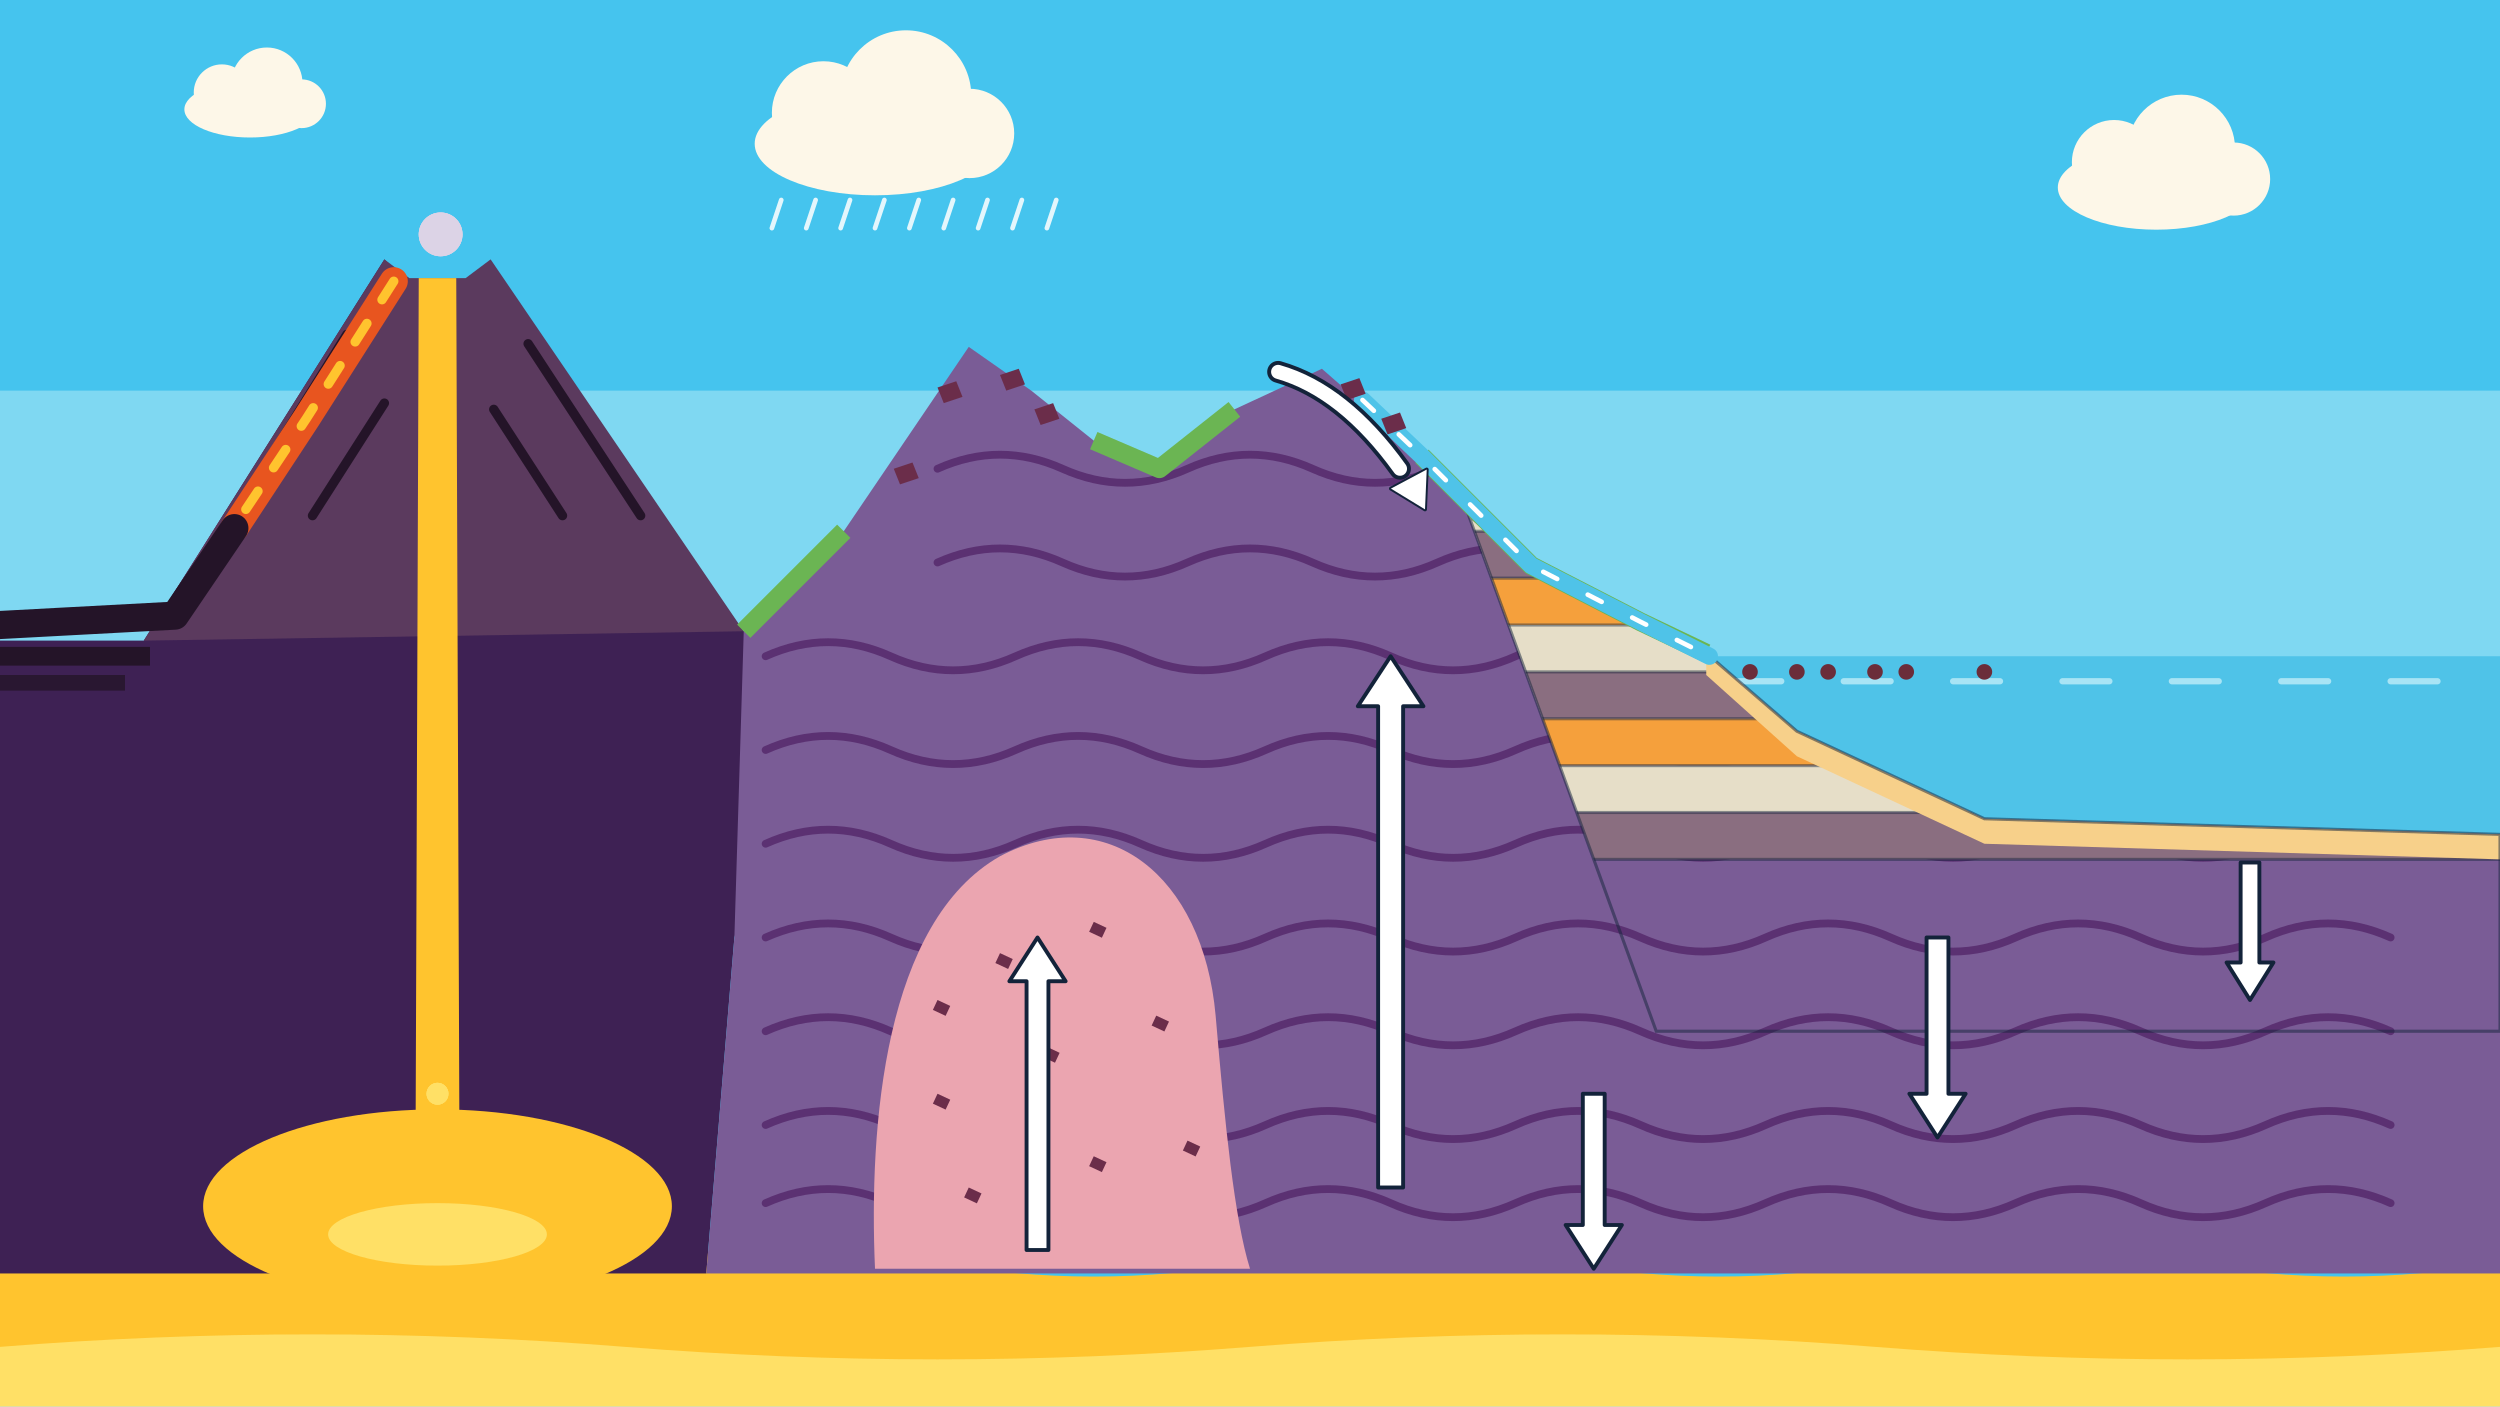
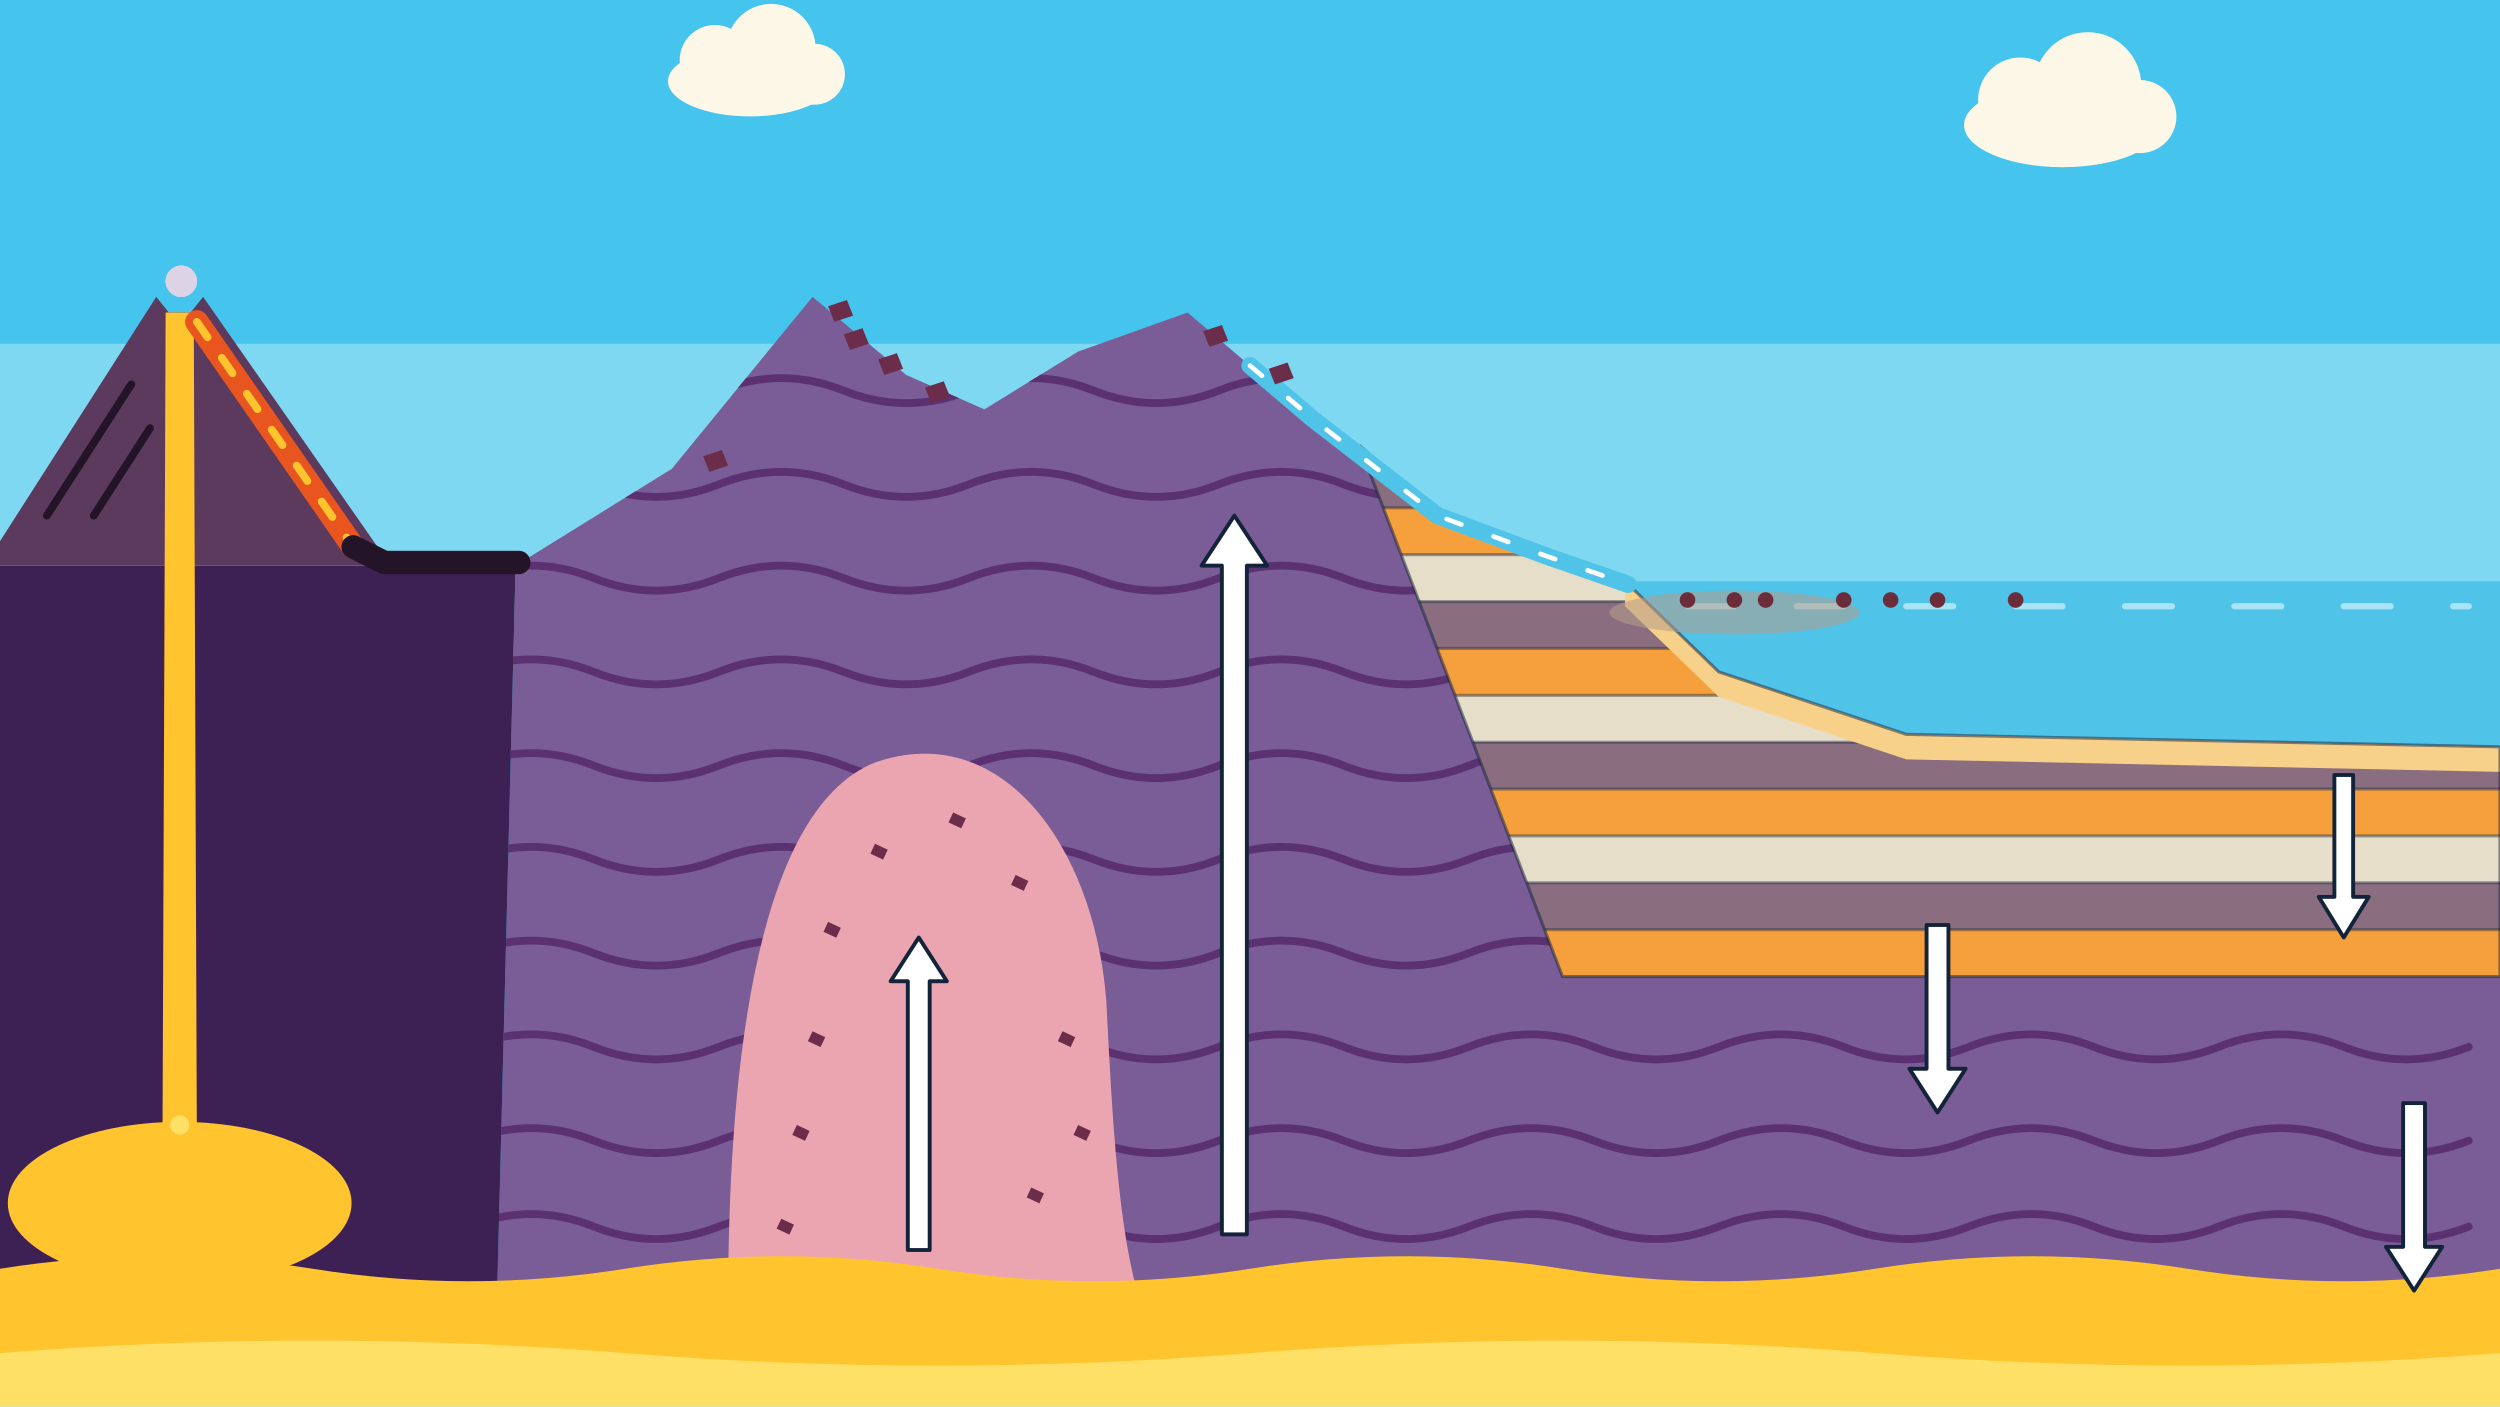
<svg xmlns="http://www.w3.org/2000/svg" viewBox="0 0 1600 900" width="1600" height="900" role="img" aria-labelledby="rockcycle-t rockcycle-d" font-family="Lexend, Nunito, sans-serif" font-weight="600">
  <rect width="1600" height="900" fill="#45C4EE" />
-   <rect y="250" width="1600" height="200" fill="#7FD8F2" />
-   <g transform="translate(560 92) scale(1.1)" fill="#FDF7E8">
+   <rect y="220" width="1600" height="200" fill="#7FD8F2" />
+   <g transform="translate(480 52) scale(0.75)" fill="#FDF7E8">
    <ellipse cx="0" cy="0" rx="70" ry="30" />
    <circle cx="-30" cy="-18" r="30" />
    <circle cx="18" cy="-28" r="38" />
    <circle cx="55" cy="-6" r="26" />
  </g>
-   <g transform="translate(1380 120) scale(0.9)" fill="#FDF7E8">
+   <g transform="translate(1320 80) scale(0.9)" fill="#FDF7E8">
    <ellipse cx="0" cy="0" rx="70" ry="30" />
    <circle cx="-30" cy="-18" r="30" />
    <circle cx="18" cy="-28" r="38" />
    <circle cx="55" cy="-6" r="26" />
  </g>
-   <g transform="translate(160 70) scale(0.6)" fill="#FDF7E8">
-     <ellipse cx="0" cy="0" rx="70" ry="30" />
-     <circle cx="-30" cy="-18" r="30" />
-     <circle cx="18" cy="-28" r="38" />
-     <circle cx="55" cy="-6" r="26" />
-   </g>
-   <g stroke="#FFFFFF" stroke-width="3" stroke-linecap="round" opacity="0.85">
-     <line x1="500" y1="128" x2="494" y2="146">
-       <animate attributeName="opacity" values="0;1;0" dur="1.4s" begin="0s" repeatCount="indefinite" />
-       <animateTransform attributeName="transform" type="translate" values="0 0;-10 40" dur="1.4s" begin="0s" repeatCount="indefinite" />
-     </line>
-     <line x1="522" y1="128" x2="516" y2="146">
-       <animate attributeName="opacity" values="0;1;0" dur="1.4s" begin="0.4s" repeatCount="indefinite" />
-       <animateTransform attributeName="transform" type="translate" values="0 0;-10 40" dur="1.4s" begin="0.4s" repeatCount="indefinite" />
-     </line>
-     <line x1="544" y1="128" x2="538" y2="146">
-       <animate attributeName="opacity" values="0;1;0" dur="1.4s" begin="0.8s" repeatCount="indefinite" />
-       <animateTransform attributeName="transform" type="translate" values="0 0;-10 40" dur="1.4s" begin="0.8s" repeatCount="indefinite" />
-     </line>
-     <line x1="566" y1="128" x2="560" y2="146">
-       <animate attributeName="opacity" values="0;1;0" dur="1.4s" begin="0s" repeatCount="indefinite" />
-       <animateTransform attributeName="transform" type="translate" values="0 0;-10 40" dur="1.4s" begin="0s" repeatCount="indefinite" />
-     </line>
-     <line x1="588" y1="128" x2="582" y2="146">
-       <animate attributeName="opacity" values="0;1;0" dur="1.4s" begin="0.4s" repeatCount="indefinite" />
-       <animateTransform attributeName="transform" type="translate" values="0 0;-10 40" dur="1.4s" begin="0.4s" repeatCount="indefinite" />
-     </line>
-     <line x1="610" y1="128" x2="604" y2="146">
-       <animate attributeName="opacity" values="0;1;0" dur="1.4s" begin="0.8s" repeatCount="indefinite" />
-       <animateTransform attributeName="transform" type="translate" values="0 0;-10 40" dur="1.4s" begin="0.8s" repeatCount="indefinite" />
-     </line>
-     <line x1="632" y1="128" x2="626" y2="146">
-       <animate attributeName="opacity" values="0;1;0" dur="1.4s" begin="0s" repeatCount="indefinite" />
-       <animateTransform attributeName="transform" type="translate" values="0 0;-10 40" dur="1.4s" begin="0s" repeatCount="indefinite" />
-     </line>
-     <line x1="654" y1="128" x2="648" y2="146">
-       <animate attributeName="opacity" values="0;1;0" dur="1.4s" begin="0.4s" repeatCount="indefinite" />
-       <animateTransform attributeName="transform" type="translate" values="0 0;-10 40" dur="1.4s" begin="0.4s" repeatCount="indefinite" />
-     </line>
-     <line x1="676" y1="128" x2="670" y2="146">
-       <animate attributeName="opacity" values="0;1;0" dur="1.4s" begin="0.8s" repeatCount="indefinite" />
-       <animateTransform attributeName="transform" type="translate" values="0 0;-10 40" dur="1.4s" begin="0.8s" repeatCount="indefinite" />
-     </line>
-   </g>
-   <rect x="1060" y="420" width="540" height="130" fill="#4FC3E8" />
-   <path d="M1110,436 L1580,436" fill="none" stroke="#A8E4F5" stroke-width="4" stroke-linecap="round" stroke-dasharray="30 40">
-     <animate attributeName="stroke-dashoffset" from="0" to="-70" dur="6s" repeatCount="indefinite" />
+   <g stroke="#FFFFFF" stroke-width="3" stroke-linecap="round">
+     <line x1="447.5" y1="74" x2="442.5" y2="90" opacity="0">
+       <animateTransform attributeName="transform" type="translate" values="0 0;-26.5 90" dur="1.6s" begin="0s" repeatCount="indefinite" />
+       <animate attributeName="opacity" values="0;1;1;0" dur="1.6s" begin="0s" repeatCount="indefinite" />
+     </line>
+     <line x1="462.5" y1="74" x2="457.5" y2="90" opacity="0">
+       <animateTransform attributeName="transform" type="translate" values="0 0;-26.5 90" dur="1.6s" begin="0.3s" repeatCount="indefinite" />
+       <animate attributeName="opacity" values="0;1;1;0" dur="1.6s" begin="0.3s" repeatCount="indefinite" />
+     </line>
+     <line x1="477.5" y1="74" x2="472.5" y2="90" opacity="0">
+       <animateTransform attributeName="transform" type="translate" values="0 0;-26.5 90" dur="1.6s" begin="0.5s" repeatCount="indefinite" />
+       <animate attributeName="opacity" values="0;1;1;0" dur="1.6s" begin="0.5s" repeatCount="indefinite" />
+     </line>
+     <line x1="492.5" y1="74" x2="487.5" y2="90" opacity="0">
+       <animateTransform attributeName="transform" type="translate" values="0 0;-26.5 90" dur="1.6s" begin="0.8s" repeatCount="indefinite" />
+       <animate attributeName="opacity" values="0;1;1;0" dur="1.6s" begin="0.8s" repeatCount="indefinite" />
+     </line>
+     <line x1="507.5" y1="74" x2="502.5" y2="90" opacity="0">
+       <animateTransform attributeName="transform" type="translate" values="0 0;-26.5 90" dur="1.6s" begin="1.1s" repeatCount="indefinite" />
+       <animate attributeName="opacity" values="0;1;1;0" dur="1.6s" begin="1.1s" repeatCount="indefinite" />
+     </line>
+     <line x1="522.5" y1="74" x2="517.5" y2="90" opacity="0">
+       <animateTransform attributeName="transform" type="translate" values="0 0;-26.5 90" dur="1.6s" begin="1.3s" repeatCount="indefinite" />
+       <animate attributeName="opacity" values="0;1;1;0" dur="1.6s" begin="1.3s" repeatCount="indefinite" />
+     </line>
+   </g>
+   <rect x="1030" y="372" width="570" height="130" fill="#4FC3E8" />
+   <path d="M1080,388 L1580,388" fill="none" stroke="#A8E4F5" stroke-width="4" stroke-linecap="round" stroke-dasharray="30 40">
+     <animate attributeName="stroke-dashoffset" from="0" to="-70" dur="7s" repeatCount="indefinite" />
  </path>
-   <path d="M0,808 Q100,790 200,808 T400,808 T600,808 T800,808 T1000,808 T1200,808 T1400,808 T1600,808 L1600,900 L0,900 Z" fill="#FFC42E" />
-   <path d="M0,862 Q200,846 400,862 T800,862 T1200,862 T1600,862 L1600,900 L0,900 Z" fill="#FFE066" />
-   <path d="M0,410 L92,410 L246,166 L476,404 L476,404 L540,340 L470,600 L452,815 L0,815 Z" fill="#3E2154" />
-   <path d="M476,404 L540,340 L620,222 L660,250 L700,282 L742,300 L790,262 L846,236 L910,292 L980,362 L1050,398 L1092,418 L1150,468 L1270,524 L1600,534 L1600,815 L452,815 L470,600 Z" fill="#7A5C96" />
-   <clipPath id="rc-met">
-     <path d="M476,404 L540,340 L620,222 L660,250 L700,282 L742,300 L790,262 L846,236 L910,292 L980,362 L1050,398 L1092,418 L1150,468 L1270,524 L1600,534 L1600,815 L452,815 L470,600 Z" />
+   <path d="M330,362 L330,362 L430,300 L520,190 L580,240 L630,262 L690,225 L760,200 L840,268 L920,330 L990,356 L1040,372 L1100,430 L1220,470 L1600,478 L1600,834 L318,834 Z" fill="#7A5C96" />
+   <clipPath id="rc-m">
+     <path d="M330,362 L330,362 L430,300 L520,190 L580,240 L630,262 L690,225 L760,200 L840,268 L920,330 L990,356 L1040,372 L1100,430 L1220,470 L1600,478 L1600,834 L318,834 Z" />
  </clipPath>
-   <g clip-path="url(#rc-met)" fill="none" stroke="#5B3172" stroke-width="5" stroke-linecap="round">
-     <path d="M600,300 q40,-18 80,0 t80,0 t80,0 t80,0 t80,0 t80,0 t80,0 t80,0 t80,0 t80,0 t80,0 t80,0 t80,0" />
-     <path d="M600,360 q40,-18 80,0 t80,0 t80,0 t80,0 t80,0 t80,0 t80,0 t80,0 t80,0 t80,0 t80,0 t80,0 t80,0" />
-     <path d="M490,420 q40,-18 80,0 t80,0 t80,0 t80,0 t80,0 t80,0 t80,0 t80,0 t80,0 t80,0 t80,0 t80,0 t80,0" />
-     <path d="M490,480 q40,-18 80,0 t80,0 t80,0 t80,0 t80,0 t80,0 t80,0 t80,0 t80,0 t80,0 t80,0 t80,0 t80,0" />
-     <path d="M490,540 q40,-18 80,0 t80,0 t80,0 t80,0 t80,0 t80,0 t80,0 t80,0 t80,0 t80,0 t80,0 t80,0 t80,0" />
-     <path d="M490,600 q40,-18 80,0 t80,0 t80,0 t80,0 t80,0 t80,0 t80,0 t80,0 t80,0 t80,0 t80,0 t80,0 t80,0" />
-     <path d="M490,660 q40,-18 80,0 t80,0 t80,0 t80,0 t80,0 t80,0 t80,0 t80,0 t80,0 t80,0 t80,0 t80,0 t80,0" />
-     <path d="M490,720 q40,-18 80,0 t80,0 t80,0 t80,0 t80,0 t80,0 t80,0 t80,0 t80,0 t80,0 t80,0 t80,0 t80,0" />
-     <path d="M490,770 q40,-18 80,0 t80,0 t80,0 t80,0 t80,0 t80,0 t80,0 t80,0 t80,0 t80,0 t80,0 t80,0 t80,0" />
-   </g>
-   <clipPath id="rc-sed">
-     <path d="M940,330 L980,362 L1050,398 L1092,418 L1150,468 L1270,524 L1600,534 L1600,660 L1060,660 Z" />
+   <g clip-path="url(#rc-m)" fill="none" stroke="#5B3172" stroke-width="5" stroke-linecap="round">
+     <path d="M300,250 q40,-16 80,0 t80,0 t80,0 t80,0 t80,0 t80,0 t80,0 t80,0 t80,0 t80,0 t80,0 t80,0 t80,0 t80,0 t80,0 t80,0" />
+     <path d="M300,310 q40,-16 80,0 t80,0 t80,0 t80,0 t80,0 t80,0 t80,0 t80,0 t80,0 t80,0 t80,0 t80,0 t80,0 t80,0 t80,0 t80,0" />
+     <path d="M300,370 q40,-16 80,0 t80,0 t80,0 t80,0 t80,0 t80,0 t80,0 t80,0 t80,0 t80,0 t80,0 t80,0 t80,0 t80,0 t80,0 t80,0" />
+     <path d="M300,430 q40,-16 80,0 t80,0 t80,0 t80,0 t80,0 t80,0 t80,0 t80,0 t80,0 t80,0 t80,0 t80,0 t80,0 t80,0 t80,0 t80,0" />
+     <path d="M300,490 q40,-16 80,0 t80,0 t80,0 t80,0 t80,0 t80,0 t80,0 t80,0 t80,0 t80,0 t80,0 t80,0 t80,0 t80,0 t80,0 t80,0" />
+     <path d="M300,550 q40,-16 80,0 t80,0 t80,0 t80,0 t80,0 t80,0 t80,0 t80,0 t80,0 t80,0 t80,0 t80,0 t80,0 t80,0 t80,0 t80,0" />
+     <path d="M300,610 q40,-16 80,0 t80,0 t80,0 t80,0 t80,0 t80,0 t80,0 t80,0 t80,0 t80,0 t80,0 t80,0 t80,0 t80,0 t80,0 t80,0" />
+     <path d="M300,670 q40,-16 80,0 t80,0 t80,0 t80,0 t80,0 t80,0 t80,0 t80,0 t80,0 t80,0 t80,0 t80,0 t80,0 t80,0 t80,0 t80,0" />
+     <path d="M300,730 q40,-16 80,0 t80,0 t80,0 t80,0 t80,0 t80,0 t80,0 t80,0 t80,0 t80,0 t80,0 t80,0 t80,0 t80,0 t80,0 t80,0" />
+     <path d="M300,785 q40,-16 80,0 t80,0 t80,0 t80,0 t80,0 t80,0 t80,0 t80,0 t80,0 t80,0 t80,0 t80,0 t80,0 t80,0 t80,0 t80,0" />
+   </g>
+   <path d="M0,362 L330,362 L318,834 L0,834 Z" fill="#3E2154" />
+   <clipPath id="rc-s">
+     <path d="M870,285 L920,330 L990,356 L1040,372 L1100,430 L1220,470 L1600,478 L1600,625 L1000,625 Z" />
  </clipPath>
-   <g clip-path="url(#rc-sed)">
-     <rect x="900" y="310" width="700" height="150" fill="#E6DEC8" />
-     <rect x="900" y="340" width="700" height="30" fill="#8A6E80" />
-     <rect x="900" y="370" width="700" height="30" fill="#F5A03C" />
-     <rect x="900" y="400" width="700" height="30" fill="#E6DEC8" />
-     <rect x="900" y="430" width="700" height="30" fill="#8A6E80" />
-     <rect x="900" y="460" width="700" height="30" fill="#F5A03C" />
-     <rect x="900" y="490" width="700" height="30" fill="#E6DEC8" />
-     <rect x="900" y="520" width="700" height="30" fill="#8A6E80" />
-     <g stroke="#13233A" stroke-width="2" opacity="0.45">
-       <line x1="900" y1="340" x2="1600" y2="340" />
-       <line x1="900" y1="370" x2="1600" y2="370" />
-       <line x1="900" y1="400" x2="1600" y2="400" />
-       <line x1="900" y1="430" x2="1600" y2="430" />
-       <line x1="900" y1="460" x2="1600" y2="460" />
-       <line x1="900" y1="490" x2="1600" y2="490" />
-       <line x1="900" y1="520" x2="1600" y2="520" />
-       <line x1="900" y1="550" x2="1600" y2="550" />
+   <g clip-path="url(#rc-s)">
+     <rect x="860" y="265" width="740" height="30" fill="#E6DEC8" />
+     <rect x="860" y="295" width="740" height="30" fill="#8A6E80" />
+     <rect x="860" y="325" width="740" height="30" fill="#F5A03C" />
+     <rect x="860" y="355" width="740" height="30" fill="#E6DEC8" />
+     <rect x="860" y="385" width="740" height="30" fill="#8A6E80" />
+     <rect x="860" y="415" width="740" height="30" fill="#F5A03C" />
+     <rect x="860" y="445" width="740" height="30" fill="#E6DEC8" />
+     <rect x="860" y="475" width="740" height="30" fill="#8A6E80" />
+     <rect x="860" y="505" width="740" height="30" fill="#F5A03C" />
+     <rect x="860" y="535" width="740" height="30" fill="#E6DEC8" />
+     <rect x="860" y="565" width="740" height="30" fill="#8A6E80" />
+     <rect x="860" y="595" width="740" height="30" fill="#F5A03C" />
+     <g stroke="#13233A" stroke-width="2" opacity="0.4">
+       <line x1="860" y1="295" x2="1600" y2="295" />
+       <line x1="860" y1="325" x2="1600" y2="325" />
+       <line x1="860" y1="355" x2="1600" y2="355" />
+       <line x1="860" y1="385" x2="1600" y2="385" />
+       <line x1="860" y1="415" x2="1600" y2="415" />
+       <line x1="860" y1="445" x2="1600" y2="445" />
+       <line x1="860" y1="475" x2="1600" y2="475" />
+       <line x1="860" y1="505" x2="1600" y2="505" />
+       <line x1="860" y1="535" x2="1600" y2="535" />
+       <line x1="860" y1="565" x2="1600" y2="565" />
+       <line x1="860" y1="595" x2="1600" y2="595" />
    </g>
-     <path d="M1092,418 L1150,468 L1270,524 L1600,534 L1600,550 L1270,540 L1150,484 L1092,432 Z" fill="#F7D08A" />
-   </g>
-   <path d="M940,330 L980,362 L1050,398 L1092,418 L1150,468 L1270,524 L1600,534 L1600,660 L1060,660 Z" fill="none" stroke="#13233A" stroke-width="2" opacity="0.5" />
-   <path d="M560,812 C556,720 566,590 640,548 C708,512 770,560 778,650 C784,720 790,780 800,812 Z" fill="#EBA5B0" />
+     <path d="M1040,372 L1100,430 L1220,470 L1600,478 L1600,494 L1220,486 L1100,446 L1040,388 Z" fill="#F7D08A" />
+   </g>
+   <path d="M870,285 L920,330 L990,356 L1040,372 L1100,430 L1220,470 L1600,478 L1600,625 L1000,625 Z" fill="none" stroke="#13233A" stroke-width="2" opacity="0.5" />
+   <path d="M466,834 C466,700 480,520 560,488 C640,460 700,540 708,640 C712,720 716,790 730,834 Z" fill="#EBA5B0" />
  <g fill="#6B2D4A">
-     <rect x="600" y="700" width="9" height="7" transform="rotate(25 600 700)" />
-     <rect x="640" y="610" width="9" height="7" transform="rotate(25 640 610)" />
-     <rect x="700" y="590" width="9" height="7" transform="rotate(25 700 590)" />
-     <rect x="740" y="650" width="9" height="7" transform="rotate(25 740 650)" />
-     <rect x="620" y="760" width="9" height="7" transform="rotate(25 620 760)" />
-     <rect x="700" y="740" width="9" height="7" transform="rotate(25 700 740)" />
-     <rect x="760" y="730" width="9" height="7" transform="rotate(25 760 730)" />
-     <rect x="670" y="670" width="9" height="7" transform="rotate(25 670 670)" />
-     <rect x="600" y="640" width="9" height="7" transform="rotate(25 600 640)" />
-   </g>
-   <path d="M92,410 L246,166 L262,178 L298,178 L314,166 L476,404 Z" fill="#5B3A5E" />
-   <g stroke="#241428" stroke-width="6" fill="none" stroke-linecap="round">
-     <path d="M150,330 L222,214" />
-     <path d="M200,330 L246,258" />
-     <path d="M410,330 L338,220" />
-     <path d="M360,330 L316,262" />
-   </g>
-   <ellipse cx="280" cy="772" rx="150" ry="62" fill="#FFC42E">
-     <animate attributeName="rx" values="150;160;150" dur="6s" repeatCount="indefinite" />
-     <animate attributeName="ry" values="62;68;62" dur="6s" repeatCount="indefinite" />
+     <rect x="510" y="720" width="9" height="7" transform="rotate(25 510 720)" />
+     <rect x="530" y="590" width="9" height="7" transform="rotate(25 530 590)" />
+     <rect x="560" y="540" width="9" height="7" transform="rotate(25 560 540)" />
+     <rect x="650" y="560" width="9" height="7" transform="rotate(25 650 560)" />
+     <rect x="680" y="660" width="9" height="7" transform="rotate(25 680 660)" />
+     <rect x="520" y="660" width="9" height="7" transform="rotate(25 520 660)" />
+     <rect x="660" y="760" width="9" height="7" transform="rotate(25 660 760)" />
+     <rect x="500" y="780" width="9" height="7" transform="rotate(25 500 780)" />
+     <rect x="690" y="720" width="9" height="7" transform="rotate(25 690 720)" />
+     <rect x="610" y="520" width="9" height="7" transform="rotate(25 610 520)" />
+   </g>
+   <path d="M0,812 Q100,796 200,812 T400,812 T600,812 T800,812 T1000,812 T1200,812 T1400,812 T1600,812 L1600,900 L0,900 Z" fill="#FFC42E" />
+   <path d="M0,866 Q200,850 400,866 T800,866 T1200,866 T1600,866 L1600,900 L0,900 Z" fill="#FFE066" />
+   <path d="M-10,362 L100,190 L108,200 L122,200 L130,190 L250,362 Z" fill="#5B3A5E" />
+   <g stroke="#241428" stroke-width="5" fill="none" stroke-linecap="round">
+     <path d="M30,330 L84,246" />
+     <path d="M60,330 L96,274" />
+   </g>
+   <ellipse cx="115" cy="770" rx="110" ry="52" fill="#FFC42E">
+     <animate attributeName="rx" values="110;120;110" dur="6s" repeatCount="indefinite" />
+     <animate attributeName="ry" values="52;58;52" dur="6s" repeatCount="indefinite" />
  </ellipse>
-   <path d="M268,178 L292,178 L294,720 L266,720 Z" fill="#FFC42E" />
-   <ellipse cx="280" cy="790" rx="70" ry="20" fill="#FFE066" />
-   <circle cx="280" cy="700" r="7" fill="#FFE066">
-     <animate attributeName="cy" values="700;200" dur="7s" begin="0s" repeatCount="indefinite" />
+   <path d="M106,200 L124,200 L126,730 L104,730 Z" fill="#FFC42E" />
+   <circle cx="115" cy="720" r="6" fill="#FFE066">
+     <animate attributeName="cy" values="720;214" dur="7s" begin="0s" repeatCount="indefinite" />
    <animate attributeName="opacity" values="0;1;1;0" dur="7s" begin="0s" repeatCount="indefinite" />
  </circle>
-   <circle cx="280" cy="700" r="7" fill="#FFE066">
-     <animate attributeName="cy" values="700;200" dur="7s" begin="2.3s" repeatCount="indefinite" />
+   <circle cx="115" cy="720" r="6" fill="#FFE066">
+     <animate attributeName="cy" values="720;214" dur="7s" begin="2.3s" repeatCount="indefinite" />
    <animate attributeName="opacity" values="0;1;1;0" dur="7s" begin="2.3s" repeatCount="indefinite" />
  </circle>
-   <circle cx="280" cy="700" r="7" fill="#FFE066">
-     <animate attributeName="cy" values="700;200" dur="7s" begin="4.6s" repeatCount="indefinite" />
+   <circle cx="115" cy="720" r="6" fill="#FFE066">
+     <animate attributeName="cy" values="720;214" dur="7s" begin="4.6s" repeatCount="indefinite" />
    <animate attributeName="opacity" values="0;1;1;0" dur="7s" begin="4.6s" repeatCount="indefinite" />
  </circle>
-   <path d="M252,180 L196,268 L150,338" fill="none" stroke="#E8551F" stroke-width="18" stroke-linecap="round" />
-   <path d="M150,338 L112,394 L0,400" fill="none" stroke="#241428" stroke-width="18" stroke-linecap="round" stroke-linejoin="round" />
-   <path d="M252,180 L196,268 L152,334" fill="none" stroke="#FFC42E" stroke-width="6" stroke-linecap="round" stroke-dasharray="14 18">
-     <animate attributeName="stroke-dashoffset" from="0" to="-32" dur="4s" repeatCount="indefinite" />
+   <circle cx="116" cy="180" r="10" fill="#DCD3E6">
+     <animate attributeName="cy" values="182;110" dur="9s" begin="0s" repeatCount="indefinite" />
+     <animate attributeName="r" values="8;24" dur="9s" begin="0s" repeatCount="indefinite" />
+     <animate attributeName="opacity" values="0;0.9;0" dur="9s" begin="0s" repeatCount="indefinite" />
+   </circle>
+   <circle cx="116" cy="180" r="10" fill="#DCD3E6">
+     <animate attributeName="cy" values="182;110" dur="9s" begin="3s" repeatCount="indefinite" />
+     <animate attributeName="r" values="8;24" dur="9s" begin="3s" repeatCount="indefinite" />
+     <animate attributeName="opacity" values="0;0.9;0" dur="9s" begin="3s" repeatCount="indefinite" />
+   </circle>
+   <circle cx="116" cy="180" r="10" fill="#DCD3E6">
+     <animate attributeName="cy" values="182;110" dur="9s" begin="6s" repeatCount="indefinite" />
+     <animate attributeName="r" values="8;24" dur="9s" begin="6s" repeatCount="indefinite" />
+     <animate attributeName="opacity" values="0;0.9;0" dur="9s" begin="6s" repeatCount="indefinite" />
+   </circle>
+   <path d="M126,206 L226,350" fill="none" stroke="#E8551F" stroke-width="15" stroke-linecap="round" />
+   <path d="M126,206 L226,350" fill="none" stroke="#FFC42E" stroke-width="5" stroke-linecap="round" stroke-dasharray="12 16">
+     <animate attributeName="stroke-dashoffset" from="0" to="-28" dur="4s" repeatCount="indefinite" />
  </path>
-   <rect x="0" y="414" width="96" height="12" fill="#241428" />
-   <rect x="0" y="432" width="80" height="10" fill="#241428" opacity="0.8" />
-   <circle cx="282" cy="150" r="14" fill="#DCD3E6">
-     <animate attributeName="cy" values="150;40" dur="9s" begin="0s" repeatCount="indefinite" />
-     <animate attributeName="r" values="12;34" dur="9s" begin="0s" repeatCount="indefinite" />
-     <animate attributeName="opacity" values="0;0.9;0" dur="9s" begin="0s" repeatCount="indefinite" />
-   </circle>
-   <circle cx="282" cy="150" r="14" fill="#DCD3E6">
-     <animate attributeName="cy" values="150;40" dur="9s" begin="3s" repeatCount="indefinite" />
-     <animate attributeName="r" values="12;34" dur="9s" begin="3s" repeatCount="indefinite" />
-     <animate attributeName="opacity" values="0;0.9;0" dur="9s" begin="3s" repeatCount="indefinite" />
-   </circle>
-   <circle cx="282" cy="150" r="14" fill="#DCD3E6">
-     <animate attributeName="cy" values="150;40" dur="9s" begin="6s" repeatCount="indefinite" />
-     <animate attributeName="r" values="12;34" dur="9s" begin="6s" repeatCount="indefinite" />
-     <animate attributeName="opacity" values="0;0.9;0" dur="9s" begin="6s" repeatCount="indefinite" />
-   </circle>
-   <path d="M540,340 L476,404" stroke="#6BB553" stroke-width="12" fill="none" />
-   <path d="M700,282 L742,300 L790,262" stroke="#6BB553" stroke-width="12" fill="none" stroke-linejoin="round" />
-   <path d="M910,292 L980,362 L1050,398 L1092,418" stroke="#6BB553" stroke-width="12" fill="none" stroke-linejoin="round" />
-   <path d="M872,256 L910,292 L980,362 L1050,398 L1094,420" fill="none" stroke="#4FC3E8" stroke-width="11" stroke-linecap="round" stroke-linejoin="round" />
-   <path d="M872,256 L910,292 L980,362 L1050,398 L1094,420" fill="none" stroke="#FFFFFF" stroke-width="3" stroke-linecap="round" stroke-dasharray="10 22">
+   <path d="M226,350 L246,360 L332,360" fill="none" stroke="#241428" stroke-width="15" stroke-linecap="round" stroke-linejoin="round" />
+   <path d="M800,234 L840,268 L920,330 L990,356 L1042,374" fill="none" stroke="#4FC3E8" stroke-width="11" stroke-linecap="round" stroke-linejoin="round" />
+   <path d="M800,234 L840,268 L920,330 L990,356 L1042,374" fill="none" stroke="#FFFFFF" stroke-width="3" stroke-linecap="round" stroke-dasharray="10 22">
    <animate attributeName="stroke-dashoffset" from="0" to="-32" dur="3s" repeatCount="indefinite" />
  </path>
+   <ellipse cx="1110" cy="392" rx="80" ry="14" fill="#B79C8A" opacity="0.55" />
  <g fill="#6B2D4A">
-     <polygon points="858,246 870,242 874,252 862,256" />
-     <polygon points="884,268 896,264 900,274 888,278" />
-     <polygon points="640,240 652,236 656,246 644,250" />
-     <polygon points="662,262 674,258 678,268 666,272" />
-     <polygon points="572,300 584,296 588,306 576,310" />
-   </g>
-   <polygon points="600,248 612,244 616,254 604,258" fill="#6B2D4A">
-     <animateTransform attributeName="transform" type="translate" values="0 0;34 52" dur="5s" repeatCount="indefinite" />
-     <animate attributeName="opacity" values="0;1;1;0" dur="5s" repeatCount="indefinite" />
+     <polygon points="540,214 552,210 556,220 544,224" />
+     <polygon points="562,230 574,226 578,236 566,240" />
+     <polygon points="592,248 604,244 608,254 596,258" />
+     <polygon points="770,212 782,208 786,218 774,222" />
+     <polygon points="812,236 824,232 828,242 816,246" />
+     <polygon points="450,292 462,288 466,298 454,302" />
+   </g>
+   <polygon points="530,196 542,192 546,202 534,206" fill="#6B2D4A">
+     <animateTransform attributeName="transform" type="translate" values="0 0;60 46" dur="6s" repeatCount="indefinite" />
+     <animate attributeName="opacity" values="0;1;1;0" dur="6s" repeatCount="indefinite" />
  </polygon>
  <g fill="#6B2D3A">
-     <circle cx="1120" cy="430" r="5">
-       <animate attributeName="cy" values="430;468" dur="6s" begin="0s" repeatCount="indefinite" />
+     <circle cx="1080" cy="384" r="5">
+       <animate attributeName="cy" values="384;418" dur="6s" begin="0s" repeatCount="indefinite" />
      <animate attributeName="opacity" values="0;1;1;0" dur="6s" begin="0s" repeatCount="indefinite" />
    </circle>
-     <circle cx="1170" cy="430" r="5">
-       <animate attributeName="cy" values="430;479" dur="6s" begin="1.5s" repeatCount="indefinite" />
+     <circle cx="1130" cy="384" r="5">
+       <animate attributeName="cy" values="384;444" dur="6s" begin="1.5s" repeatCount="indefinite" />
      <animate attributeName="opacity" values="0;1;1;0" dur="6s" begin="1.5s" repeatCount="indefinite" />
    </circle>
-     <circle cx="1220" cy="430" r="5">
-       <animate attributeName="cy" values="430;502" dur="6s" begin="3s" repeatCount="indefinite" />
+     <circle cx="1180" cy="384" r="5">
+       <animate attributeName="cy" values="384;458" dur="6s" begin="3s" repeatCount="indefinite" />
      <animate attributeName="opacity" values="0;1;1;0" dur="6s" begin="3s" repeatCount="indefinite" />
    </circle>
-     <circle cx="1270" cy="430" r="5">
-       <animate attributeName="cy" values="430;524" dur="6s" begin="4.5s" repeatCount="indefinite" />
+     <circle cx="1240" cy="384" r="5">
+       <animate attributeName="cy" values="384;470" dur="6s" begin="4.5s" repeatCount="indefinite" />
      <animate attributeName="opacity" values="0;1;1;0" dur="6s" begin="4.5s" repeatCount="indefinite" />
    </circle>
-     <circle cx="1150" cy="430" r="5">
-       <animate attributeName="cy" values="430;470" dur="6s" begin="2.2s" repeatCount="indefinite" />
+     <circle cx="1110" cy="384" r="5">
+       <animate attributeName="cy" values="384;432" dur="6s" begin="2.2s" repeatCount="indefinite" />
      <animate attributeName="opacity" values="0;1;1;0" dur="6s" begin="2.2s" repeatCount="indefinite" />
    </circle>
-     <circle cx="1200" cy="430" r="5">
-       <animate attributeName="cy" values="430;493" dur="6s" begin="5.2s" repeatCount="indefinite" />
+     <circle cx="1210" cy="384" r="5">
+       <animate attributeName="cy" values="384;466" dur="6s" begin="5.2s" repeatCount="indefinite" />
      <animate attributeName="opacity" values="0;1;1;0" dur="6s" begin="5.2s" repeatCount="indefinite" />
    </circle>
-   </g>
-   <polygon points="1434,552 1434,616 1425,616 1440,640 1455,616 1446,616 1446,552" fill="#FFFFFF" stroke="#13233A" stroke-width="2.5" stroke-linejoin="round" />
-   <polygon points="1233,600 1233,700 1222,700 1240,728 1258,700 1247,700 1247,600" fill="#FFFFFF" stroke="#13233A" stroke-width="2.5" stroke-linejoin="round" />
-   <polygon points="1013,700 1013,784 1002,784 1020,812 1038,784 1027,784 1027,700" fill="#FFFFFF" stroke="#13233A" stroke-width="2.5" stroke-linejoin="round" />
-   <polygon points="671,800 671,628 682,628 664,600 646,628 657,628 657,800" fill="#FFFFFF" stroke="#13233A" stroke-width="2.5" stroke-linejoin="round" />
-   <polygon points="898,760 898,452 911,452 890,420 869,452 882,452 882,760" fill="#FFFFFF" stroke="#13233A" stroke-width="2.5" stroke-linejoin="round" />
-   <g>
-     <path d="M818,238 Q860,250 896,300" fill="none" stroke="#13233A" stroke-width="14" stroke-linecap="round" />
-     <polygon points="890.2,312.7 912,326 913.1,300.5" fill="#FFFFFF" stroke="#13233A" stroke-width="2.5" stroke-linejoin="round" />
-     <path d="M818,238 Q860,250 896,300" fill="none" stroke="#FFFFFF" stroke-width="9" stroke-linecap="round" />
-     <polygon points="890.2,312.7 912,326 913.1,300.5" fill="#FFFFFF" />
-   </g>
+     <circle cx="1290" cy="384" r="5">
+       <animate attributeName="cy" values="384;472" dur="6s" begin="3.6s" repeatCount="indefinite" />
+       <animate attributeName="opacity" values="0;1;1;0" dur="6s" begin="3.6s" repeatCount="indefinite" />
+     </circle>
+   </g>
+   <polygon points="1494,496 1494,574 1484,574 1500,600 1516,574 1506,574 1506,496" fill="#FFFFFF" stroke="#13233A" stroke-width="2.5" stroke-linejoin="round" />
+   <polygon points="1233,592 1233,684 1222,684 1240,712 1258,684 1247,684 1247,592" fill="#FFFFFF" stroke="#13233A" stroke-width="2.5" stroke-linejoin="round" />
+   <polygon points="1538,706 1538,798 1527,798 1545,826 1563,798 1552,798 1552,706" fill="#FFFFFF" stroke="#13233A" stroke-width="2.5" stroke-linejoin="round" />
+   <polygon points="595,800 595,628 606,628 588,600 570,628 581,628 581,800" fill="#FFFFFF" stroke="#13233A" stroke-width="2.5" stroke-linejoin="round" />
+   <polygon points="798,790 798,362 811,362 790,330 769,362 782,362 782,790" fill="#FFFFFF" stroke="#13233A" stroke-width="2.5" stroke-linejoin="round" />
  <g opacity="0">
    <animate attributeName="opacity" from="0" to="1" begin="0.6s" dur="0.6s" fill="freeze" />
-     <line x1="1421.5" y1="836" x2="1400" y2="830" stroke="#13233A" stroke-width="2.2" stroke-linecap="round" />
-     <circle cx="1400" cy="830" r="4.5" fill="#13233A" stroke="#fff" stroke-width="1.5" />
-     <rect x="1421.5" y="828" width="137" height="64" rx="16" fill="#FFFFFF" stroke="#13233A" stroke-width="1.5" />
-     <text x="1490" y="855.7" font-size="22" text-anchor="middle" fill="#13233A">MAGMA</text>
-     <text x="1490" y="880.3" font-size="18" text-anchor="middle" fill="#13233A">Molten rock</text>
+     <line x1="1081.5" y1="840" x2="1060" y2="840" stroke="#13233A" stroke-width="2.2" stroke-linecap="round" />
+     <circle cx="1060" cy="840" r="4.5" fill="#13233A" stroke="#fff" stroke-width="1.5" />
+     <rect x="1081.5" y="824" width="137" height="64" rx="16" fill="#FFFFFF" stroke="#13233A" stroke-width="1.5" />
+     <text x="1150" y="851.7" font-size="22" text-anchor="middle" fill="#13233A">MAGMA</text>
+     <text x="1150" y="876.3" font-size="18" text-anchor="middle" fill="#13233A">Molten rock</text>
  </g>
  <g opacity="0">
    <animate attributeName="opacity" from="0" to="1" begin="1.2s" dur="0.6s" fill="freeze" />
-     <line x1="664" y1="484" x2="664" y2="640" stroke="#13233A" stroke-width="2.2" stroke-linecap="round" />
-     <circle cx="664" cy="640" r="4.5" fill="#13233A" stroke="#fff" stroke-width="1.5" />
-     <line x1="527.5" y1="420" x2="258" y2="196" stroke="#13233A" stroke-width="2.2" stroke-linecap="round" />
-     <circle cx="258" cy="196" r="4.5" fill="#13233A" stroke="#fff" stroke-width="1.5" />
-     <rect x="511.5" y="420" width="177" height="64" rx="16" fill="#FFFFFF" stroke="#13233A" stroke-width="1.5" />
-     <text x="600" y="447.7" font-size="22" text-anchor="middle" fill="#13233A">COOLING</text>
-     <text x="600" y="472.3" font-size="18" text-anchor="middle" fill="#13233A">Magma hardens</text>
+     <line x1="217" y1="150" x2="176" y2="278" stroke="#13233A" stroke-width="2.2" stroke-linecap="round" />
+     <circle cx="176" cy="278" r="4.5" fill="#13233A" stroke="#fff" stroke-width="1.5" />
+     <rect x="201" y="86" width="198" height="64" rx="16" fill="#FFFFFF" stroke="#13233A" stroke-width="1.5" />
+     <text x="300" y="113.7" font-size="22" text-anchor="middle" fill="#13233A">COOLING</text>
+     <text x="300" y="138.3" font-size="18" text-anchor="middle" fill="#13233A">Lava cools quickly</text>
  </g>
  <g opacity="0">
    <animate attributeName="opacity" from="0" to="1" begin="1.8s" dur="0.6s" fill="freeze" />
-     <line x1="306" y1="552" x2="612" y2="690" stroke="#13233A" stroke-width="2.2" stroke-linecap="round" />
-     <circle cx="612" cy="690" r="4.5" fill="#13233A" stroke="#fff" stroke-width="1.5" />
-     <rect x="92" y="488" width="230" height="64" rx="16" fill="#FFFFFF" stroke="#13233A" stroke-width="1.5" />
-     <text x="207" y="515.7" font-size="22" text-anchor="middle" fill="#13233A">IGNEOUS ROCK</text>
-     <text x="207" y="540.3" font-size="18" text-anchor="middle" fill="#13233A">Granite: cooled slowly</text>
-   </g>
-   <g opacity="0">
-     <animate attributeName="opacity" from="0" to="1" begin="0s" dur="0.6s" fill="freeze" />
-     <line x1="60" y1="438" x2="60" y2="404" stroke="#13233A" stroke-width="2.2" stroke-linecap="round" />
-     <circle cx="60" cy="404" r="4.5" fill="#13233A" stroke="#fff" stroke-width="1.5" />
-     <rect x="16" y="438" width="242" height="64" rx="16" fill="#FFFFFF" stroke="#13233A" stroke-width="1.5" />
-     <text x="137" y="465.7" font-size="22" text-anchor="middle" fill="#13233A">IGNEOUS ROCK</text>
-     <text x="137" y="490.3" font-size="18" text-anchor="middle" fill="#13233A">Basalt: lava cooled fast</text>
+     <line x1="290" y1="398" x2="290" y2="362" stroke="#13233A" stroke-width="2.2" stroke-linecap="round" />
+     <circle cx="290" cy="362" r="4.5" fill="#13233A" stroke="#fff" stroke-width="1.5" />
+     <rect x="135" y="398" width="210" height="64" rx="16" fill="#FFFFFF" stroke="#13233A" stroke-width="1.5" />
+     <text x="240" y="425.7" font-size="22" text-anchor="middle" fill="#13233A">IGNEOUS ROCK</text>
+     <text x="240" y="450.3" font-size="18" text-anchor="middle" fill="#13233A">Basalt</text>
  </g>
  <g opacity="0">
    <animate attributeName="opacity" from="0" to="1" begin="2.4s" dur="0.6s" fill="freeze" />
-     <line x1="890" y1="608" x2="890" y2="560" stroke="#13233A" stroke-width="2.2" stroke-linecap="round" />
-     <circle cx="890" cy="560" r="4.5" fill="#13233A" stroke="#fff" stroke-width="1.5" />
-     <rect x="817.5" y="608" width="175" height="64" rx="16" fill="#FFFFFF" stroke="#13233A" stroke-width="1.5" />
-     <text x="905" y="635.7" font-size="22" text-anchor="middle" fill="#13233A">UPLIFT</text>
-     <text x="905" y="660.3" font-size="18" text-anchor="middle" fill="#13233A">Rock pushed up</text>
+     <line x1="588" y1="450" x2="588" y2="604" stroke="#13233A" stroke-width="2.2" stroke-linecap="round" />
+     <circle cx="588" cy="604" r="4.5" fill="#13233A" stroke="#fff" stroke-width="1.5" />
+     <rect x="481.5" y="386" width="213" height="64" rx="16" fill="#FFFFFF" stroke="#13233A" stroke-width="1.5" />
+     <text x="588" y="413.7" font-size="22" text-anchor="middle" fill="#13233A">COOLING</text>
+     <text x="588" y="438.3" font-size="18" text-anchor="middle" fill="#13233A">Magma cools slowly</text>
  </g>
  <g opacity="0">
    <animate attributeName="opacity" from="0" to="1" begin="3s" dur="0.6s" fill="freeze" />
-     <line x1="650" y1="212" x2="650" y2="252" stroke="#13233A" stroke-width="2.2" stroke-linecap="round" />
-     <circle cx="650" cy="252" r="4.5" fill="#13233A" stroke="#fff" stroke-width="1.5" />
-     <line x1="866" y1="212" x2="866" y2="262" stroke="#13233A" stroke-width="2.2" stroke-linecap="round" />
-     <circle cx="866" cy="262" r="4.5" fill="#13233A" stroke="#fff" stroke-width="1.5" />
-     <rect x="628" y="148" width="384" height="64" rx="16" fill="#FFFFFF" stroke="#13233A" stroke-width="1.5" />
-     <text x="820" y="175.7" font-size="22" text-anchor="middle" fill="#13233A">WEATHERING AND EROSION</text>
-     <text x="820" y="200.3" font-size="18" text-anchor="middle" fill="#13233A">Rock is broken down and carried away</text>
+     <line x1="329" y1="642" x2="500" y2="660" stroke="#13233A" stroke-width="2.2" stroke-linecap="round" />
+     <circle cx="500" cy="660" r="4.5" fill="#13233A" stroke="#fff" stroke-width="1.5" />
+     <rect x="135" y="578" width="210" height="64" rx="16" fill="#FFFFFF" stroke="#13233A" stroke-width="1.5" />
+     <text x="240" y="605.7" font-size="22" text-anchor="middle" fill="#13233A">IGNEOUS ROCK</text>
+     <text x="240" y="630.3" font-size="18" text-anchor="middle" fill="#13233A">Granite</text>
  </g>
  <g opacity="0">
    <animate attributeName="opacity" from="0" to="1" begin="3.6s" dur="0.6s" fill="freeze" />
-     <line x1="1112" y1="332" x2="1010" y2="378" stroke="#13233A" stroke-width="2.2" stroke-linecap="round" />
-     <circle cx="1010" cy="378" r="4.5" fill="#13233A" stroke="#fff" stroke-width="1.5" />
-     <rect x="1096" y="268" width="278" height="64" rx="16" fill="#FFFFFF" stroke="#13233A" stroke-width="1.5" />
-     <text x="1235" y="295.7" font-size="22" text-anchor="middle" fill="#13233A">RIVER</text>
-     <text x="1235" y="320.3" font-size="18" text-anchor="middle" fill="#13233A">Carries sediment to the sea</text>
+     <line x1="972.5" y1="462" x2="802" y2="462" stroke="#13233A" stroke-width="2.2" stroke-linecap="round" />
+     <circle cx="802" cy="462" r="4.5" fill="#13233A" stroke="#fff" stroke-width="1.5" />
+     <rect x="797.5" y="430" width="175" height="64" rx="16" fill="#FFFFFF" stroke="#13233A" stroke-width="1.5" />
+     <text x="885" y="457.7" font-size="22" text-anchor="middle" fill="#13233A">UPLIFT</text>
+     <text x="885" y="482.3" font-size="18" text-anchor="middle" fill="#13233A">Rock pushed up</text>
  </g>
  <g opacity="0">
    <animate attributeName="opacity" from="0" to="1" begin="4.2s" dur="0.6s" fill="freeze" />
-     <line x1="1292.5" y1="412" x2="1250" y2="506" stroke="#13233A" stroke-width="2.2" stroke-linecap="round" />
-     <circle cx="1250" cy="506" r="4.5" fill="#13233A" stroke="#fff" stroke-width="1.5" />
-     <rect x="1276.5" y="348" width="327" height="64" rx="16" fill="#FFFFFF" stroke="#13233A" stroke-width="1.5" />
-     <text x="1440" y="375.7" font-size="22" text-anchor="middle" fill="#13233A">DEPOSITION</text>
-     <text x="1440" y="400.3" font-size="18" text-anchor="middle" fill="#13233A">Sediment settles on the sea floor</text>
+     <line x1="594" y1="142" x2="566" y2="236" stroke="#13233A" stroke-width="2.2" stroke-linecap="round" />
+     <circle cx="566" cy="236" r="4.5" fill="#13233A" stroke="#fff" stroke-width="1.5" />
+     <line x1="818" y1="142" x2="818" y2="240" stroke="#13233A" stroke-width="2.2" stroke-linecap="round" />
+     <circle cx="818" cy="240" r="4.5" fill="#13233A" stroke="#fff" stroke-width="1.5" />
+     <rect x="578" y="78" width="384" height="64" rx="16" fill="#FFFFFF" stroke="#13233A" stroke-width="1.5" />
+     <text x="770" y="105.7" font-size="22" text-anchor="middle" fill="#13233A">WEATHERING AND EROSION</text>
+     <text x="770" y="130.3" font-size="18" text-anchor="middle" fill="#13233A">Rock is broken down and carried away</text>
  </g>
  <g opacity="0">
    <animate attributeName="opacity" from="0" to="1" begin="4.8s" dur="0.6s" fill="freeze" />
-     <line x1="1547.5" y1="600" x2="1440" y2="600" stroke="#13233A" stroke-width="2.2" stroke-linecap="round" />
-     <circle cx="1440" cy="600" r="4.5" fill="#13233A" stroke="#fff" stroke-width="1.5" />
-     <rect x="1322.5" y="558" width="225" height="64" rx="16" fill="#FFFFFF" stroke="#13233A" stroke-width="1.5" />
-     <text x="1435" y="584" font-size="20" text-anchor="middle" fill="#13233A">COMPACTION AND</text>
-     <text x="1435" y="610" font-size="20" text-anchor="middle" fill="#13233A">CEMENTATION</text>
+     <line x1="1017" y1="262" x2="956" y2="344" stroke="#13233A" stroke-width="2.2" stroke-linecap="round" />
+     <circle cx="956" cy="344" r="4.5" fill="#13233A" stroke="#fff" stroke-width="1.5" />
+     <rect x="1001" y="198" width="278" height="64" rx="16" fill="#FFFFFF" stroke="#13233A" stroke-width="1.5" />
+     <text x="1140" y="225.7" font-size="22" text-anchor="middle" fill="#13233A">RIVER</text>
+     <text x="1140" y="250.3" font-size="18" text-anchor="middle" fill="#13233A">Carries sediment to the sea</text>
  </g>
  <g opacity="0">
    <animate attributeName="opacity" from="0" to="1" begin="5.4s" dur="0.6s" fill="freeze" />
-     <line x1="1120" y1="502" x2="1120" y2="560" stroke="#13233A" stroke-width="2.2" stroke-linecap="round" />
-     <circle cx="1120" cy="560" r="4.5" fill="#13233A" stroke="#fff" stroke-width="1.5" />
-     <rect x="966" y="438" width="268" height="64" rx="16" fill="#FFFFFF" stroke="#13233A" stroke-width="1.5" />
-     <text x="1100" y="465.7" font-size="22" text-anchor="middle" fill="#13233A">SEDIMENTARY ROCK</text>
-     <text x="1100" y="490.3" font-size="18" text-anchor="middle" fill="#13233A">Layers (strata)</text>
+     <line x1="1376" y1="344" x2="1300" y2="474" stroke="#13233A" stroke-width="2.2" stroke-linecap="round" />
+     <circle cx="1300" cy="474" r="4.5" fill="#13233A" stroke="#fff" stroke-width="1.5" />
+     <rect x="1360" y="256" width="180" height="88" rx="16" fill="#FFFFFF" stroke="#13233A" stroke-width="1.5" />
+     <text x="1450" y="283.7" font-size="22" text-anchor="middle" fill="#13233A">DEPOSITION</text>
+     <text x="1450" y="308.3" font-size="18" text-anchor="middle" fill="#13233A">Sediment settles</text>
+     <text x="1450" y="332.3" font-size="18" text-anchor="middle" fill="#13233A">on the sea floor</text>
  </g>
  <g opacity="0">
    <animate attributeName="opacity" from="0" to="1" begin="6s" dur="0.6s" fill="freeze" />
-     <line x1="1240" y1="725" x2="1240" y2="690" stroke="#13233A" stroke-width="2.2" stroke-linecap="round" />
-     <circle cx="1240" cy="690" r="4.5" fill="#13233A" stroke="#fff" stroke-width="1.5" />
-     <rect x="1104.5" y="725" width="271" height="40" rx="20" fill="#FFFFFF" stroke="#13233A" stroke-width="1.5" />
-     <text x="1240" y="752.7" font-size="22" text-anchor="middle" fill="#13233A">HEAT AND PRESSURE</text>
+     <line x1="1474.5" y1="540" x2="1488" y2="540" stroke="#13233A" stroke-width="2.2" stroke-linecap="round" />
+     <circle cx="1488" cy="540" r="4.5" fill="#13233A" stroke="#fff" stroke-width="1.5" />
+     <rect x="1249.5" y="508" width="225" height="64" rx="16" fill="#FFFFFF" stroke="#13233A" stroke-width="1.5" />
+     <text x="1362" y="534" font-size="20" text-anchor="middle" fill="#13233A">COMPACTION AND</text>
+     <text x="1362" y="560" font-size="20" text-anchor="middle" fill="#13233A">CEMENTATION</text>
  </g>
  <g opacity="0">
    <animate attributeName="opacity" from="0" to="1" begin="6.6s" dur="0.6s" fill="freeze" />
-     <line x1="800" y1="750" x2="800" y2="700" stroke="#13233A" stroke-width="2.2" stroke-linecap="round" />
-     <circle cx="800" cy="700" r="4.5" fill="#13233A" stroke="#fff" stroke-width="1.5" />
-     <rect x="553" y="750" width="274" height="40" rx="20" fill="#FFFFFF" stroke="#13233A" stroke-width="1.5" />
-     <text x="690" y="777.7" font-size="22" text-anchor="middle" fill="#13233A">METAMORPHIC ROCK</text>
+     <line x1="1120" y1="572" x2="1120" y2="600" stroke="#13233A" stroke-width="2.2" stroke-linecap="round" />
+     <circle cx="1120" cy="600" r="4.5" fill="#13233A" stroke="#fff" stroke-width="1.5" />
+     <rect x="944" y="508" width="268" height="64" rx="16" fill="#FFFFFF" stroke="#13233A" stroke-width="1.5" />
+     <text x="1078" y="535.7" font-size="22" text-anchor="middle" fill="#13233A">SEDIMENTARY ROCK</text>
+     <text x="1078" y="560.3" font-size="18" text-anchor="middle" fill="#13233A">e.g. limestone, sandstone</text>
  </g>
  <g opacity="0">
    <animate attributeName="opacity" from="0" to="1" begin="7.2s" dur="0.6s" fill="freeze" />
-     <line x1="1051.5" y1="710" x2="1030" y2="760" stroke="#13233A" stroke-width="2.2" stroke-linecap="round" />
-     <circle cx="1030" cy="760" r="4.5" fill="#13233A" stroke="#fff" stroke-width="1.5" />
-     <rect x="1031.5" y="670" width="137" height="40" rx="20" fill="#FFFFFF" stroke="#13233A" stroke-width="1.5" />
-     <text x="1100" y="697.7" font-size="22" text-anchor="middle" fill="#13233A">MELTING</text>
+     <line x1="1262.5" y1="680" x2="1258" y2="680" stroke="#13233A" stroke-width="2.2" stroke-linecap="round" />
+     <circle cx="1258" cy="680" r="4.5" fill="#13233A" stroke="#fff" stroke-width="1.5" />
+     <rect x="1262.5" y="660" width="271" height="40" rx="20" fill="#FFFFFF" stroke="#13233A" stroke-width="1.5" />
+     <text x="1398" y="687.7" font-size="22" text-anchor="middle" fill="#13233A">HEAT AND PRESSURE</text>
+   </g>
+   <g opacity="0">
+     <animate attributeName="opacity" from="0" to="1" begin="7.8s" dur="0.6s" fill="freeze" />
+     <rect x="873" y="713" width="274" height="64" rx="16" fill="#FFFFFF" stroke="#13233A" stroke-width="1.5" />
+     <text x="1010" y="740.7" font-size="22" text-anchor="middle" fill="#13233A">METAMORPHIC ROCK</text>
+     <text x="1010" y="765.3" font-size="18" text-anchor="middle" fill="#13233A">e.g. marble, slate</text>
+   </g>
+   <g opacity="0">
+     <animate attributeName="opacity" from="0" to="1" begin="8.4s" dur="0.6s" fill="freeze" />
+     <line x1="1478.5" y1="772" x2="1527" y2="772" stroke="#13233A" stroke-width="2.2" stroke-linecap="round" />
+     <circle cx="1527" cy="772" r="4.5" fill="#13233A" stroke="#fff" stroke-width="1.5" />
+     <rect x="1341.5" y="752" width="137" height="40" rx="20" fill="#FFFFFF" stroke="#13233A" stroke-width="1.5" />
+     <text x="1410" y="779.7" font-size="22" text-anchor="middle" fill="#13233A">MELTING</text>
  </g>
</svg>
